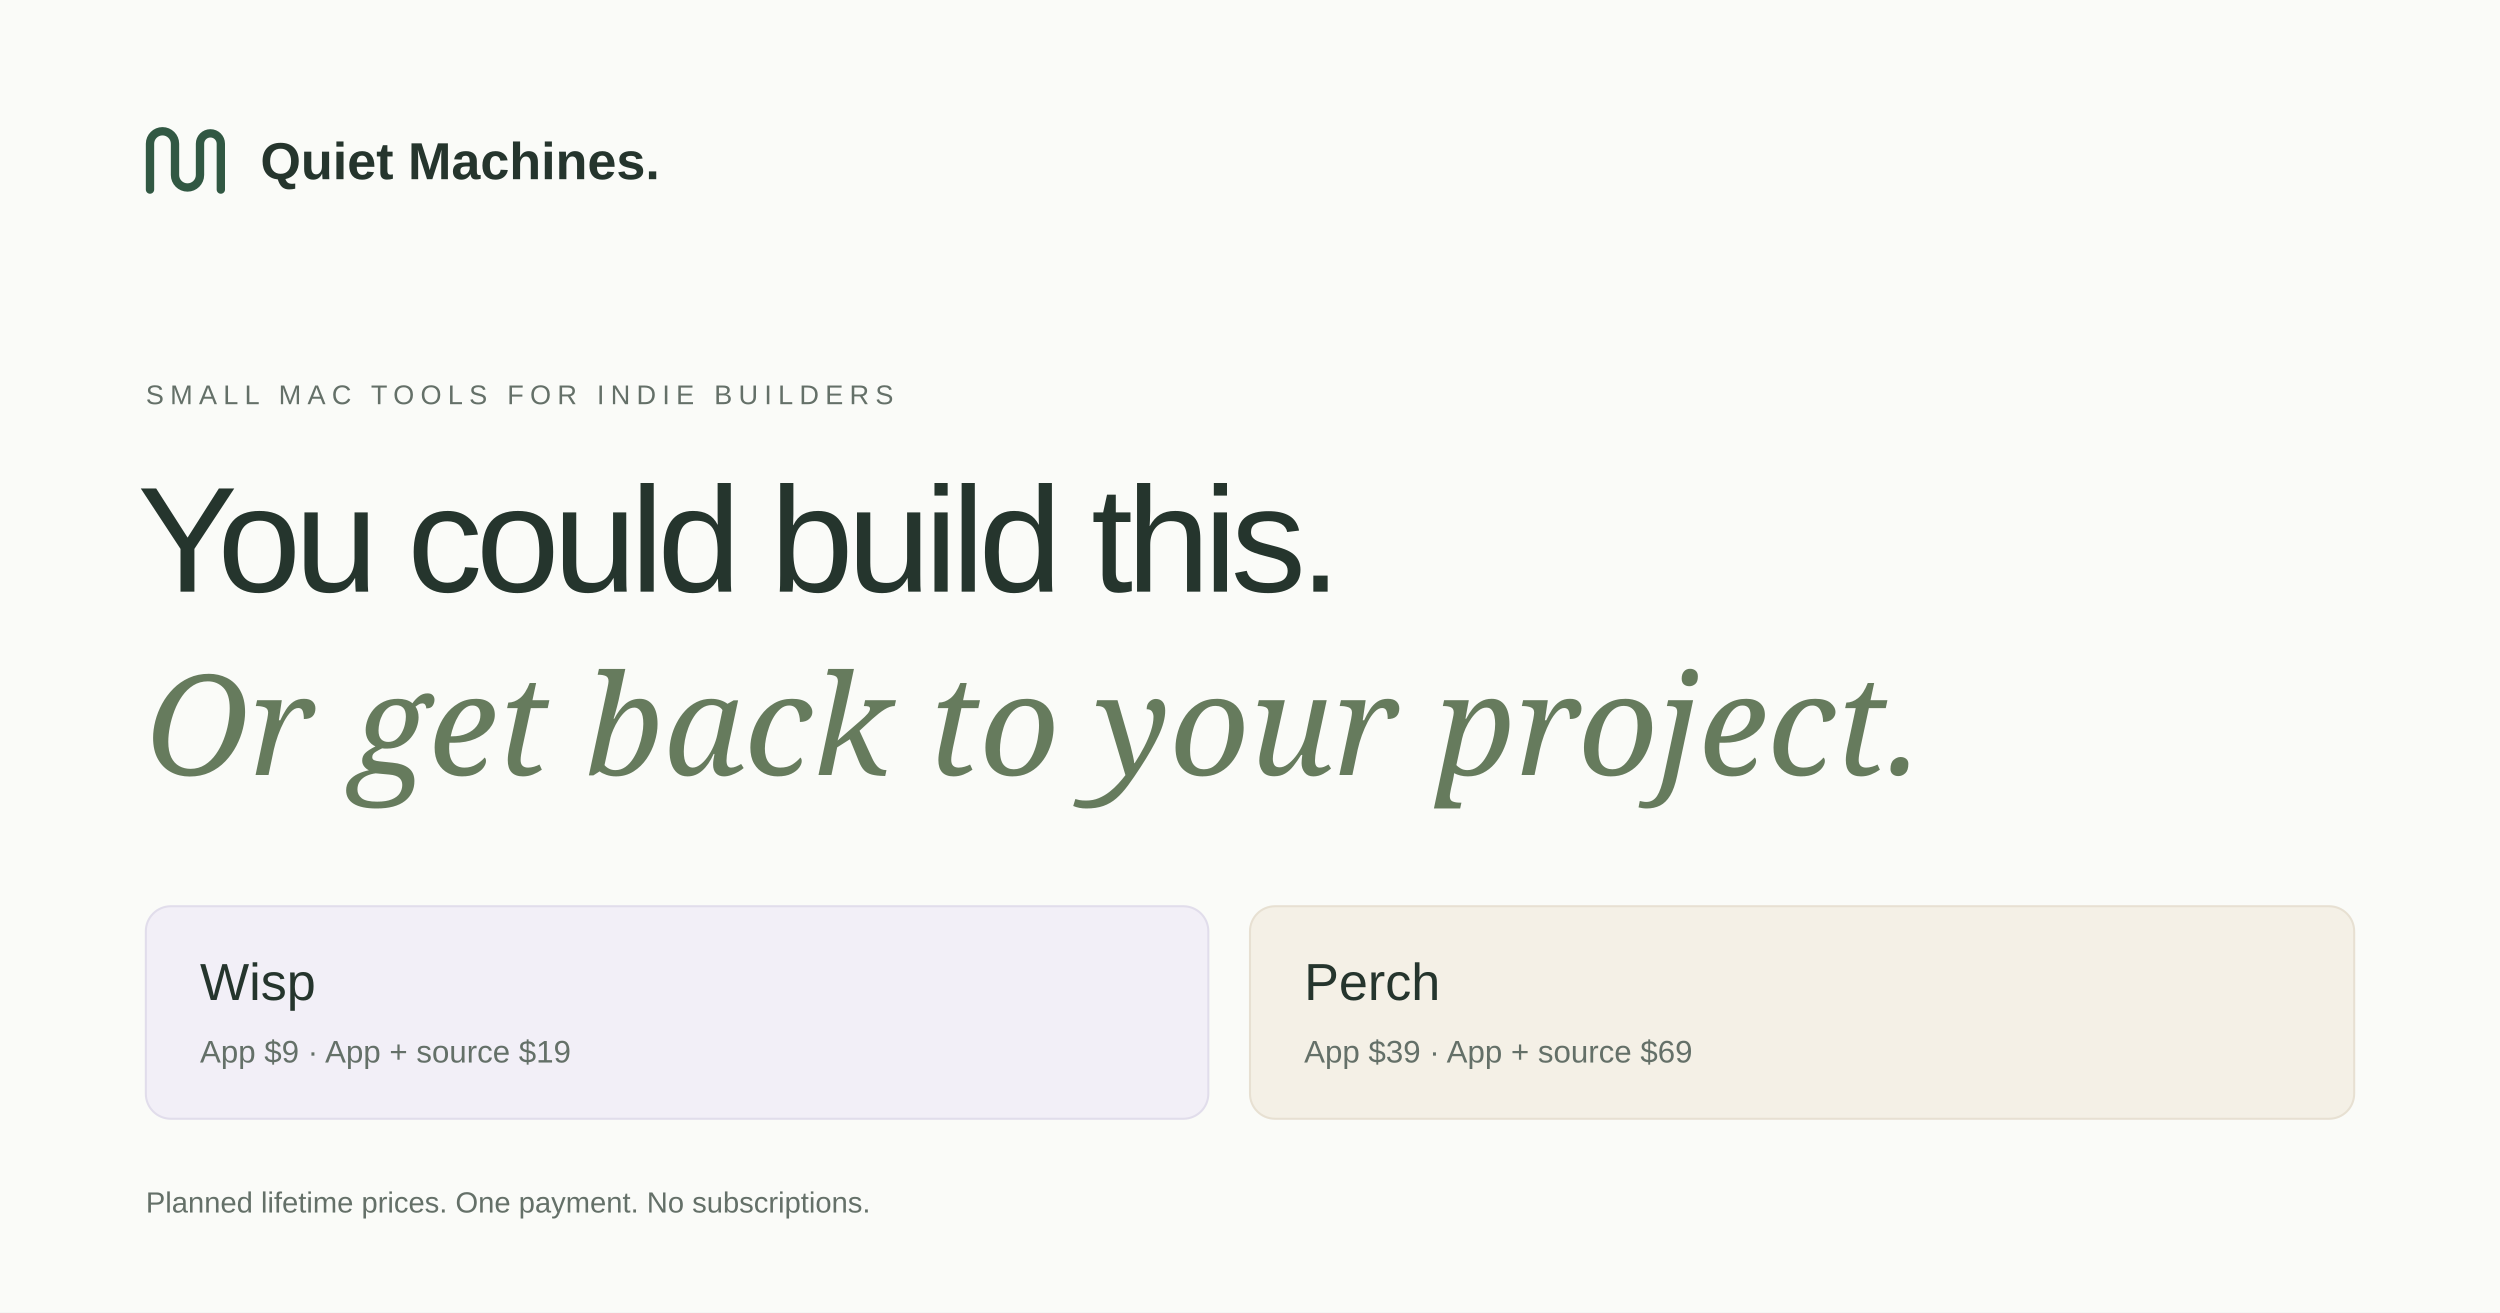
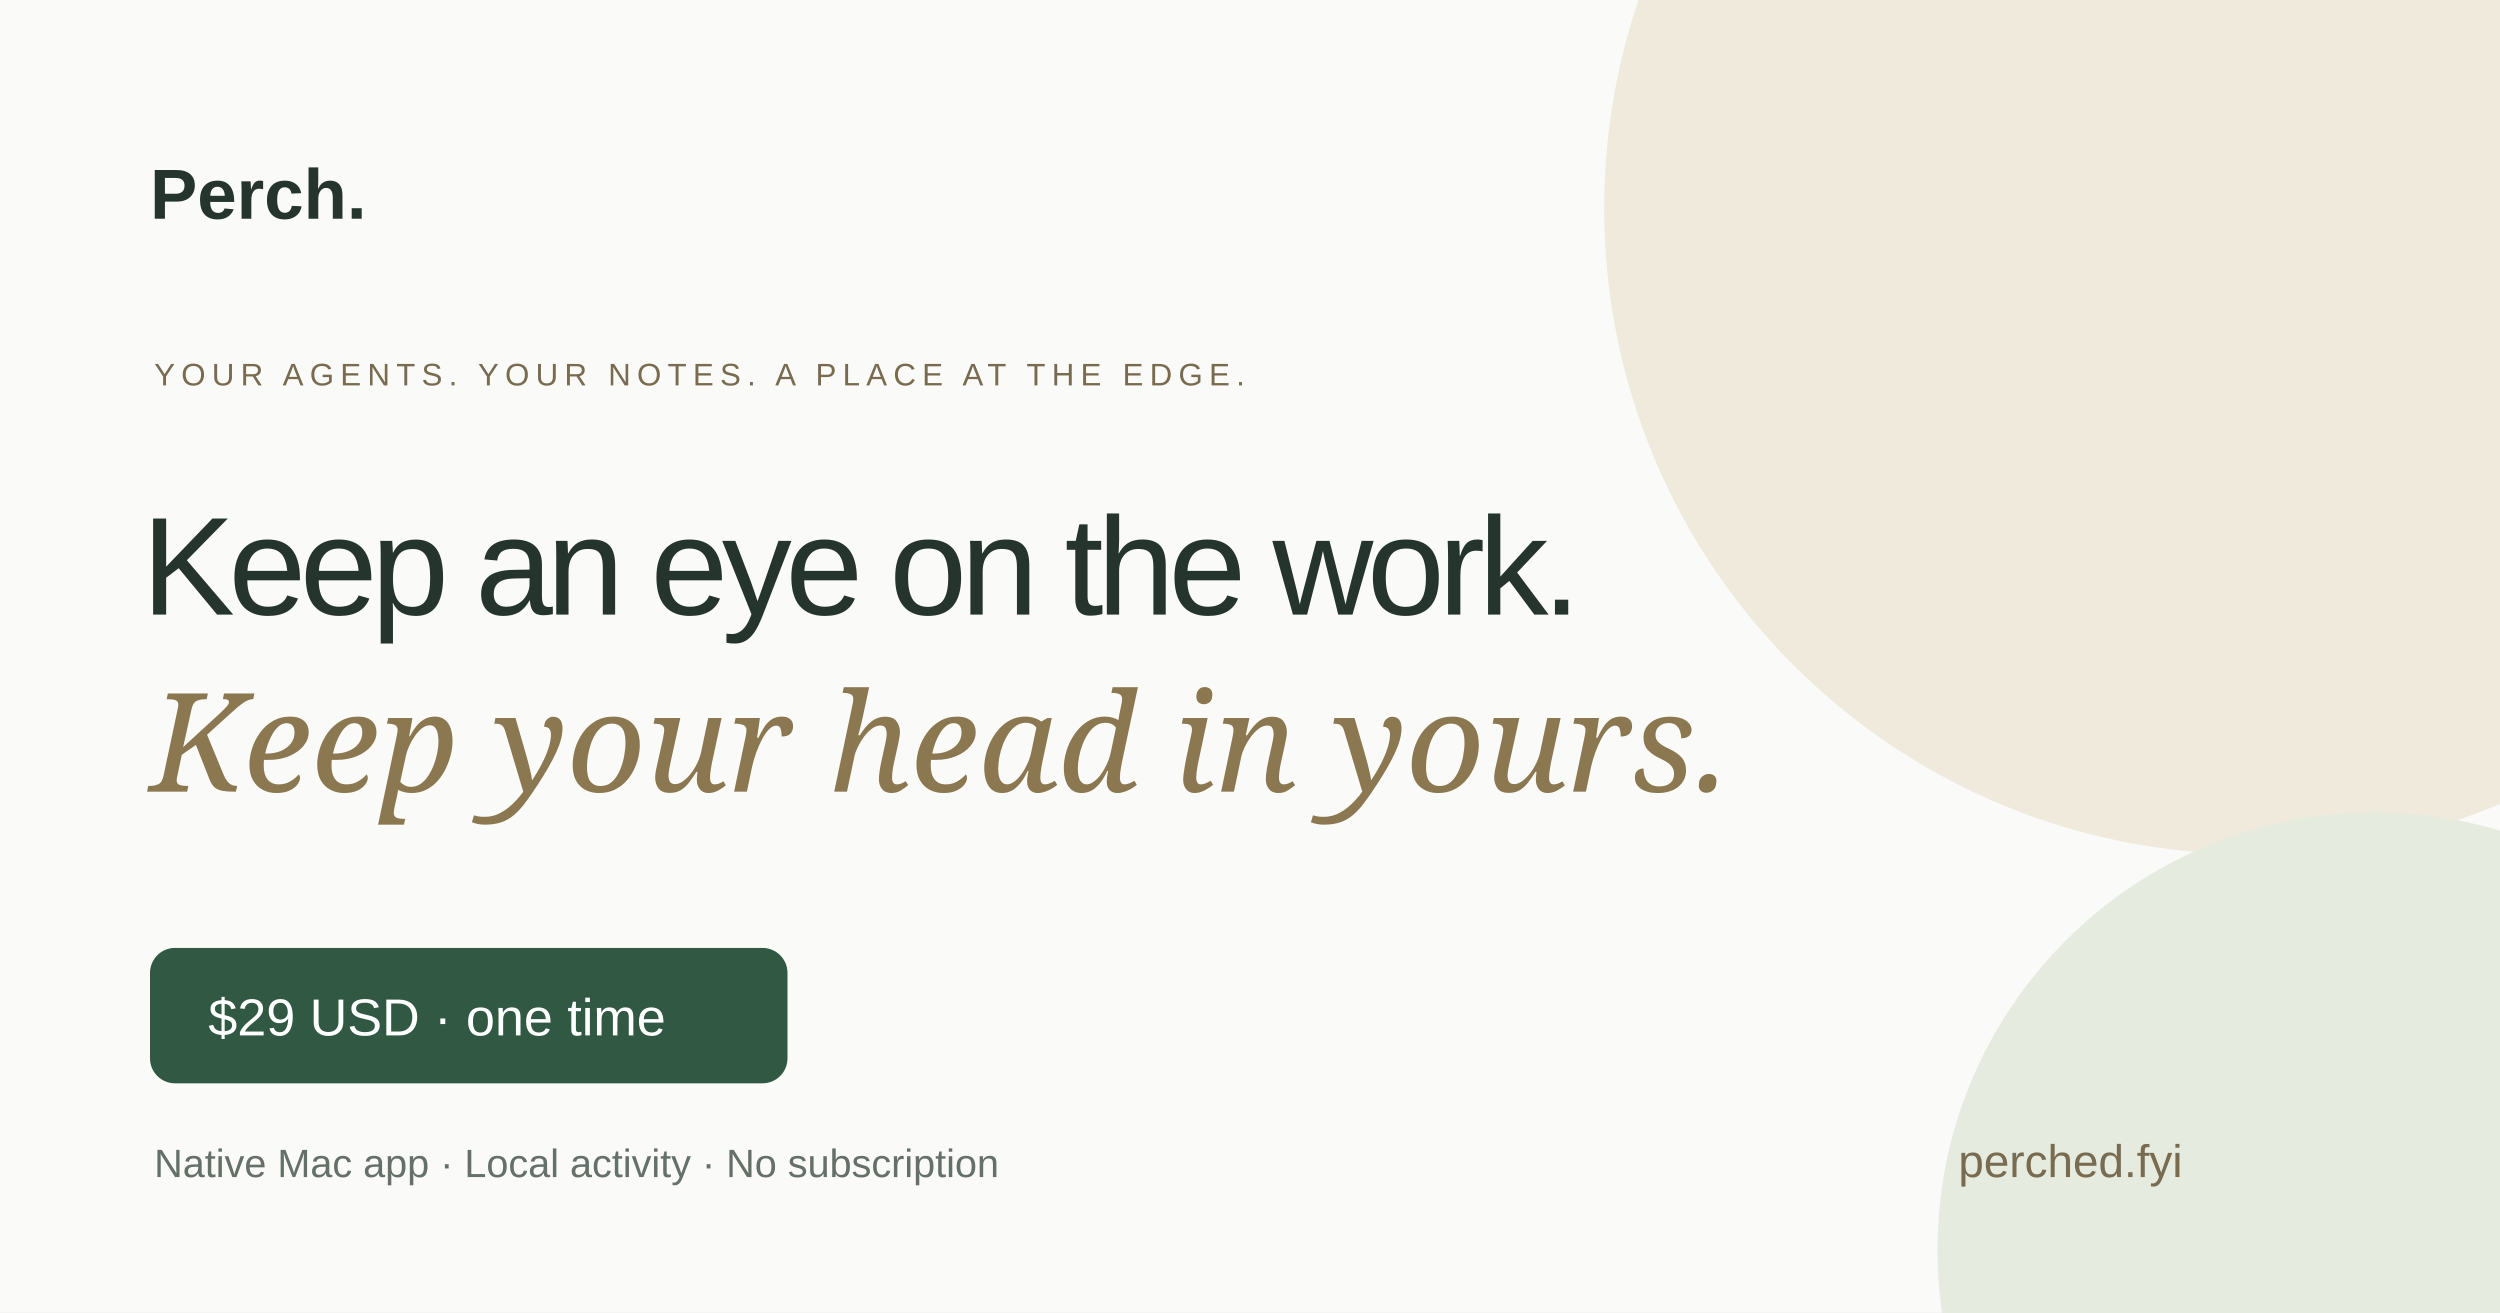
<svg xmlns="http://www.w3.org/2000/svg" width="1200" height="630" viewBox="0 0 1200 630">
  <rect width="1200" height="630" fill="#fafbf8" />
-   <path d="M72 91V69a6 6 0 0 1 12 0v15a6 6 0 0 0 12 0V69a5 5 0 0 1 10 0v22" fill="none" stroke="#315843" stroke-width="4" stroke-linecap="round" />
+   <circle cx="1080" cy="100" r="310" fill="#f0eadc" />
+   <circle cx="1140" cy="600" r="210" fill="#e5ebdf" />
  <g font-family="Arial,sans-serif" fill="#25352d">
-     <text x="125" y="86" font-size="25" font-weight="600">Quiet Machines.</text>
-     <text x="70" y="194" font-size="13" letter-spacing="3" fill="#647068">SMALL MAC TOOLS FOR INDIE BUILDERS</text>
-     <text x="66" y="284" font-size="72" letter-spacing="-3">You could build this.</text>
-     <text x="70" y="372" font-size="67" font-family="Georgia,serif" font-style="italic" fill="#667b5d">Or get back to your project.</text>
-     <rect x="70" y="435" width="510" height="102" rx="12" fill="#f2eff7" stroke="#e1ddeb" />
-     <rect x="600" y="435" width="530" height="102" rx="12" fill="#f4f0e6" stroke="#e7e0d2" />
-     <text x="96" y="480" font-size="25">Wisp</text>
-     <text x="96" y="510" font-size="15" fill="#647068">App $9 · App + source $19</text>
-     <text x="626" y="480" font-size="25">Perch</text>
-     <text x="626" y="510" font-size="15" fill="#647068">App $39 · App + source $69</text>
-     <text x="70" y="582" font-size="14" fill="#647068">Planned lifetime prices. One payment. No subscriptions.</text>
+     <text x="72" y="105" font-size="34" font-weight="600">Perch.</text>
+     <text x="74" y="185" font-size="15" letter-spacing="3" fill="#786b50">YOUR AGENTS. YOUR NOTES. A PLACE AT THE EDGE.</text>
+     <text x="68" y="295" font-size="67" letter-spacing="-3">Keep an eye on the work.</text>
+     <text x="72" y="380" font-size="66" font-family="Georgia,serif" font-style="italic" fill="#8b7750">Keep your head in yours.</text>
+     <rect x="72" y="455" width="306" height="65" rx="12" fill="#315843" />
+     <text x="100" y="497" fill="#fff" font-size="25">$29 USD · one time</text>
+     <text x="74" y="565" font-size="19" fill="#647068">Native Mac app · Local activity · No subscription</text>
+     <text x="940" y="565" font-size="22" fill="#786b50">perched.fyi</text>
  </g>
</svg>
